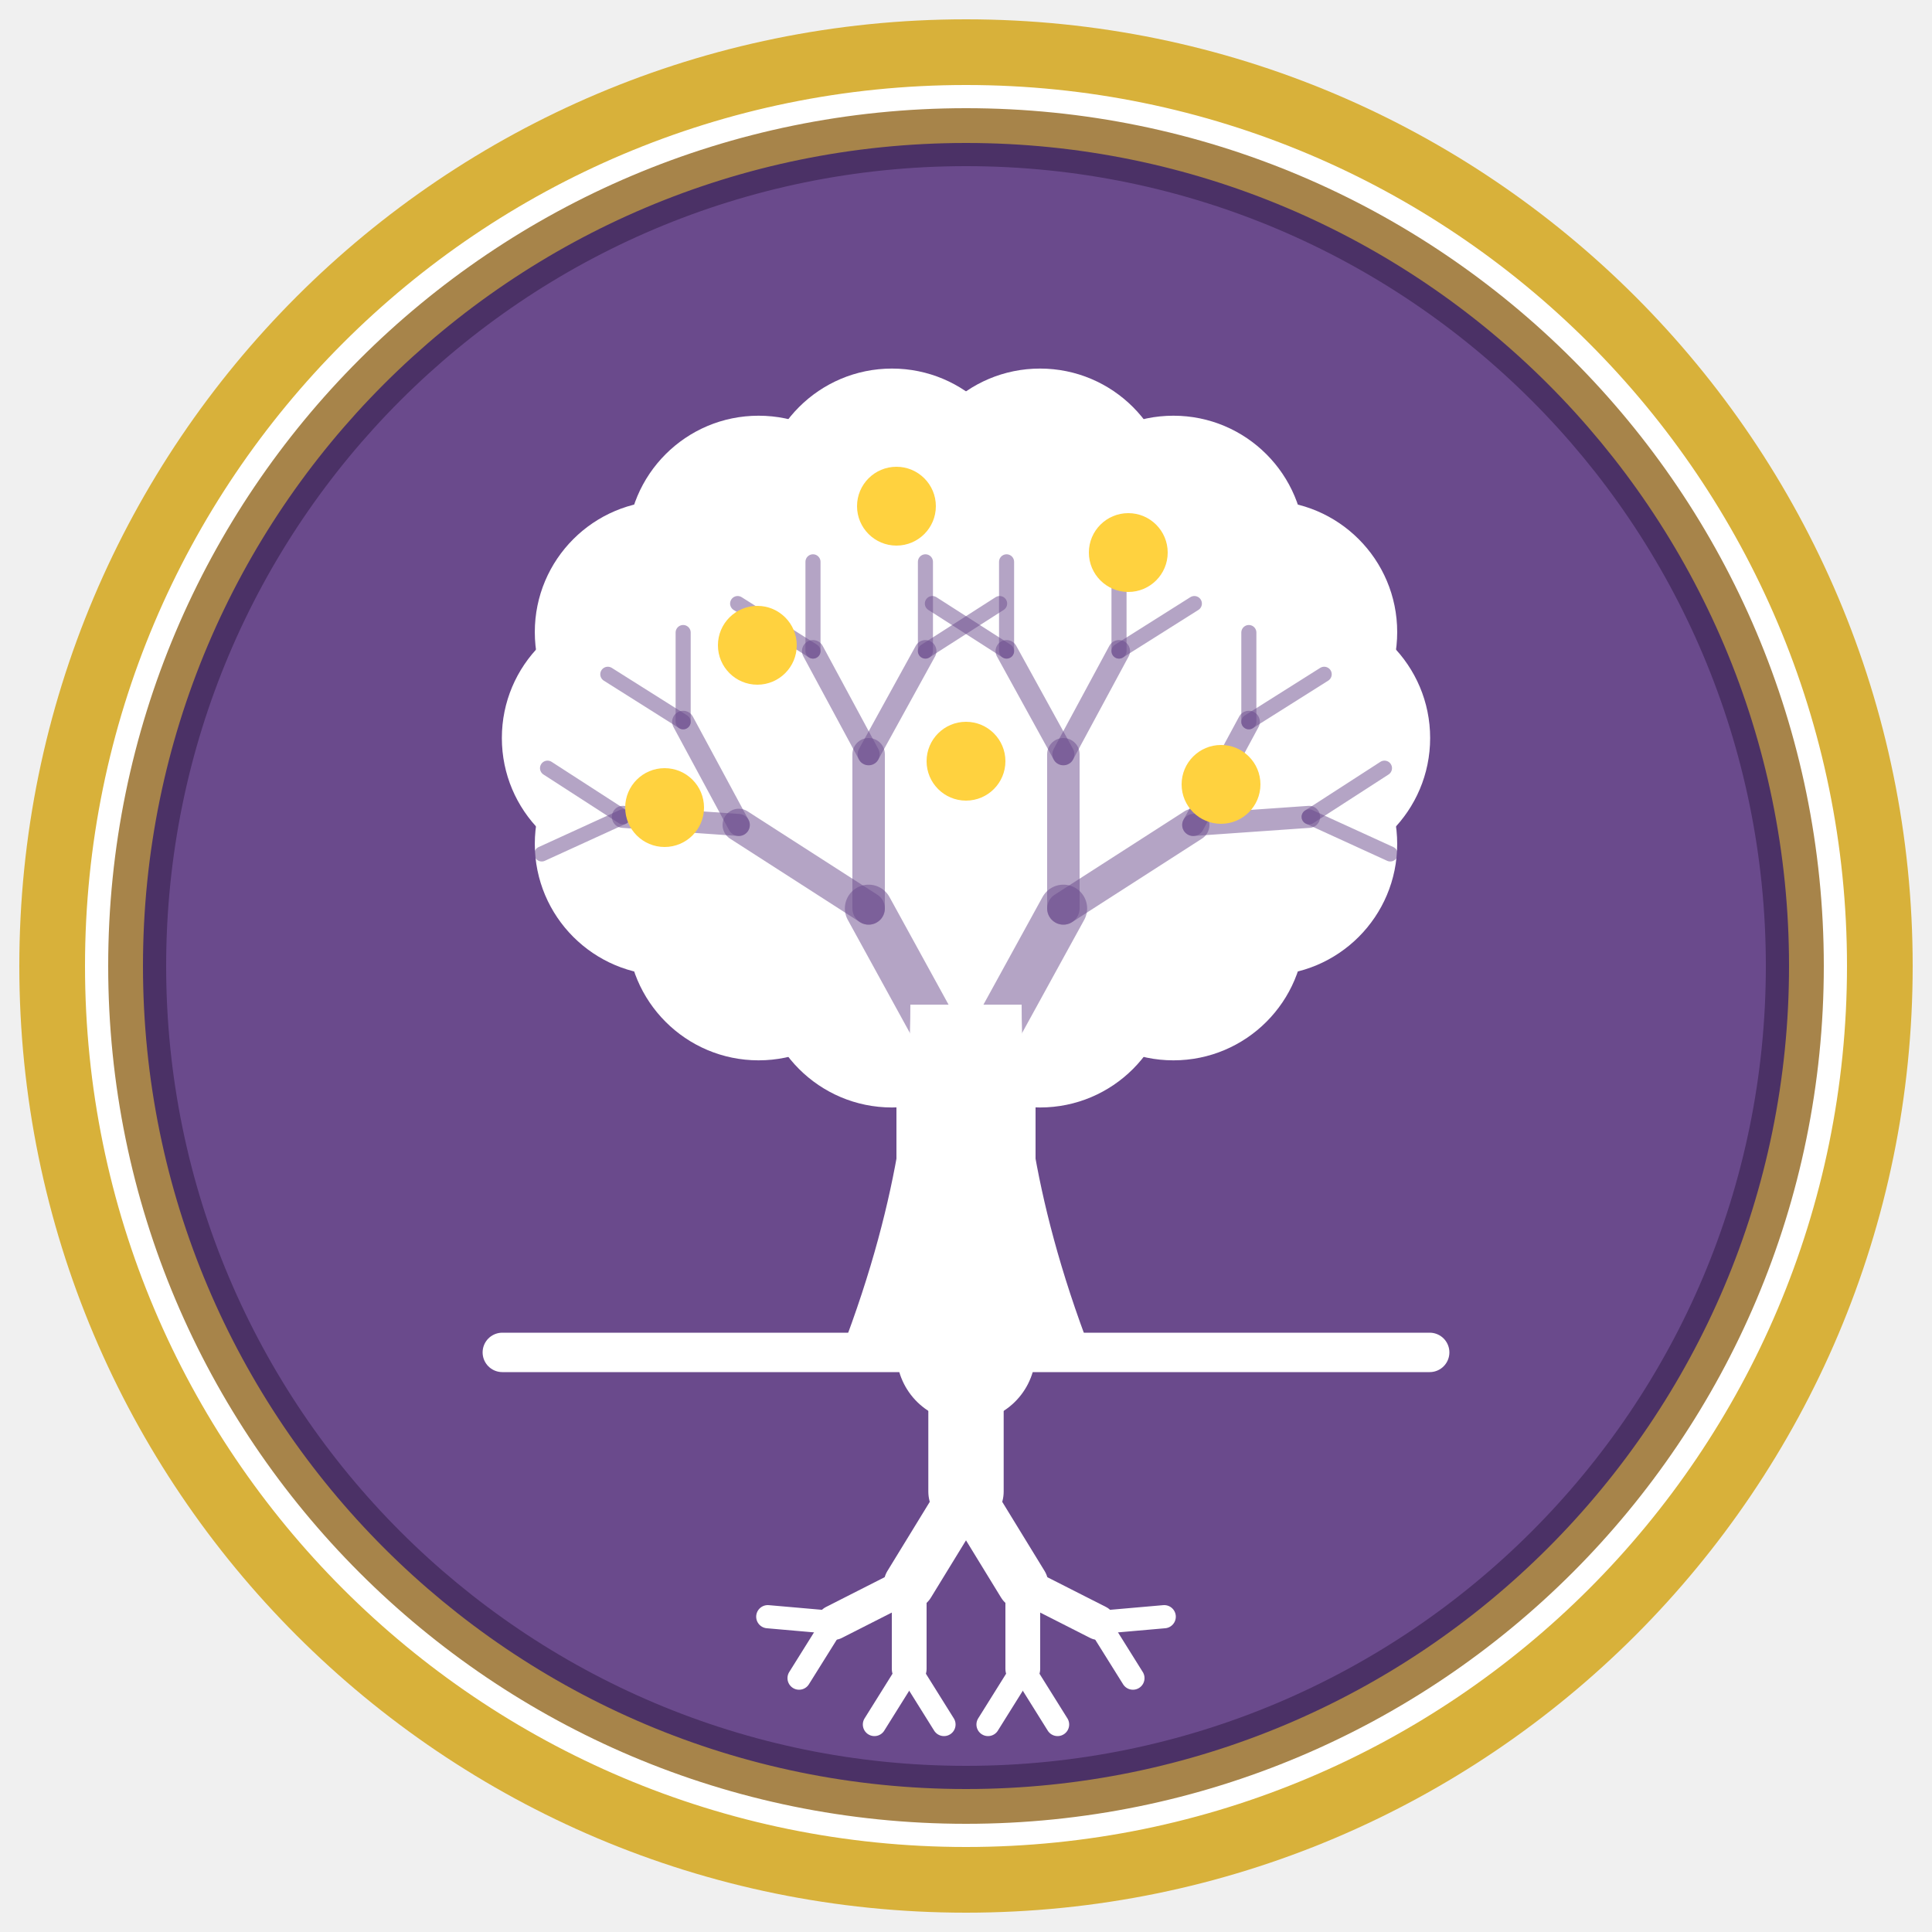
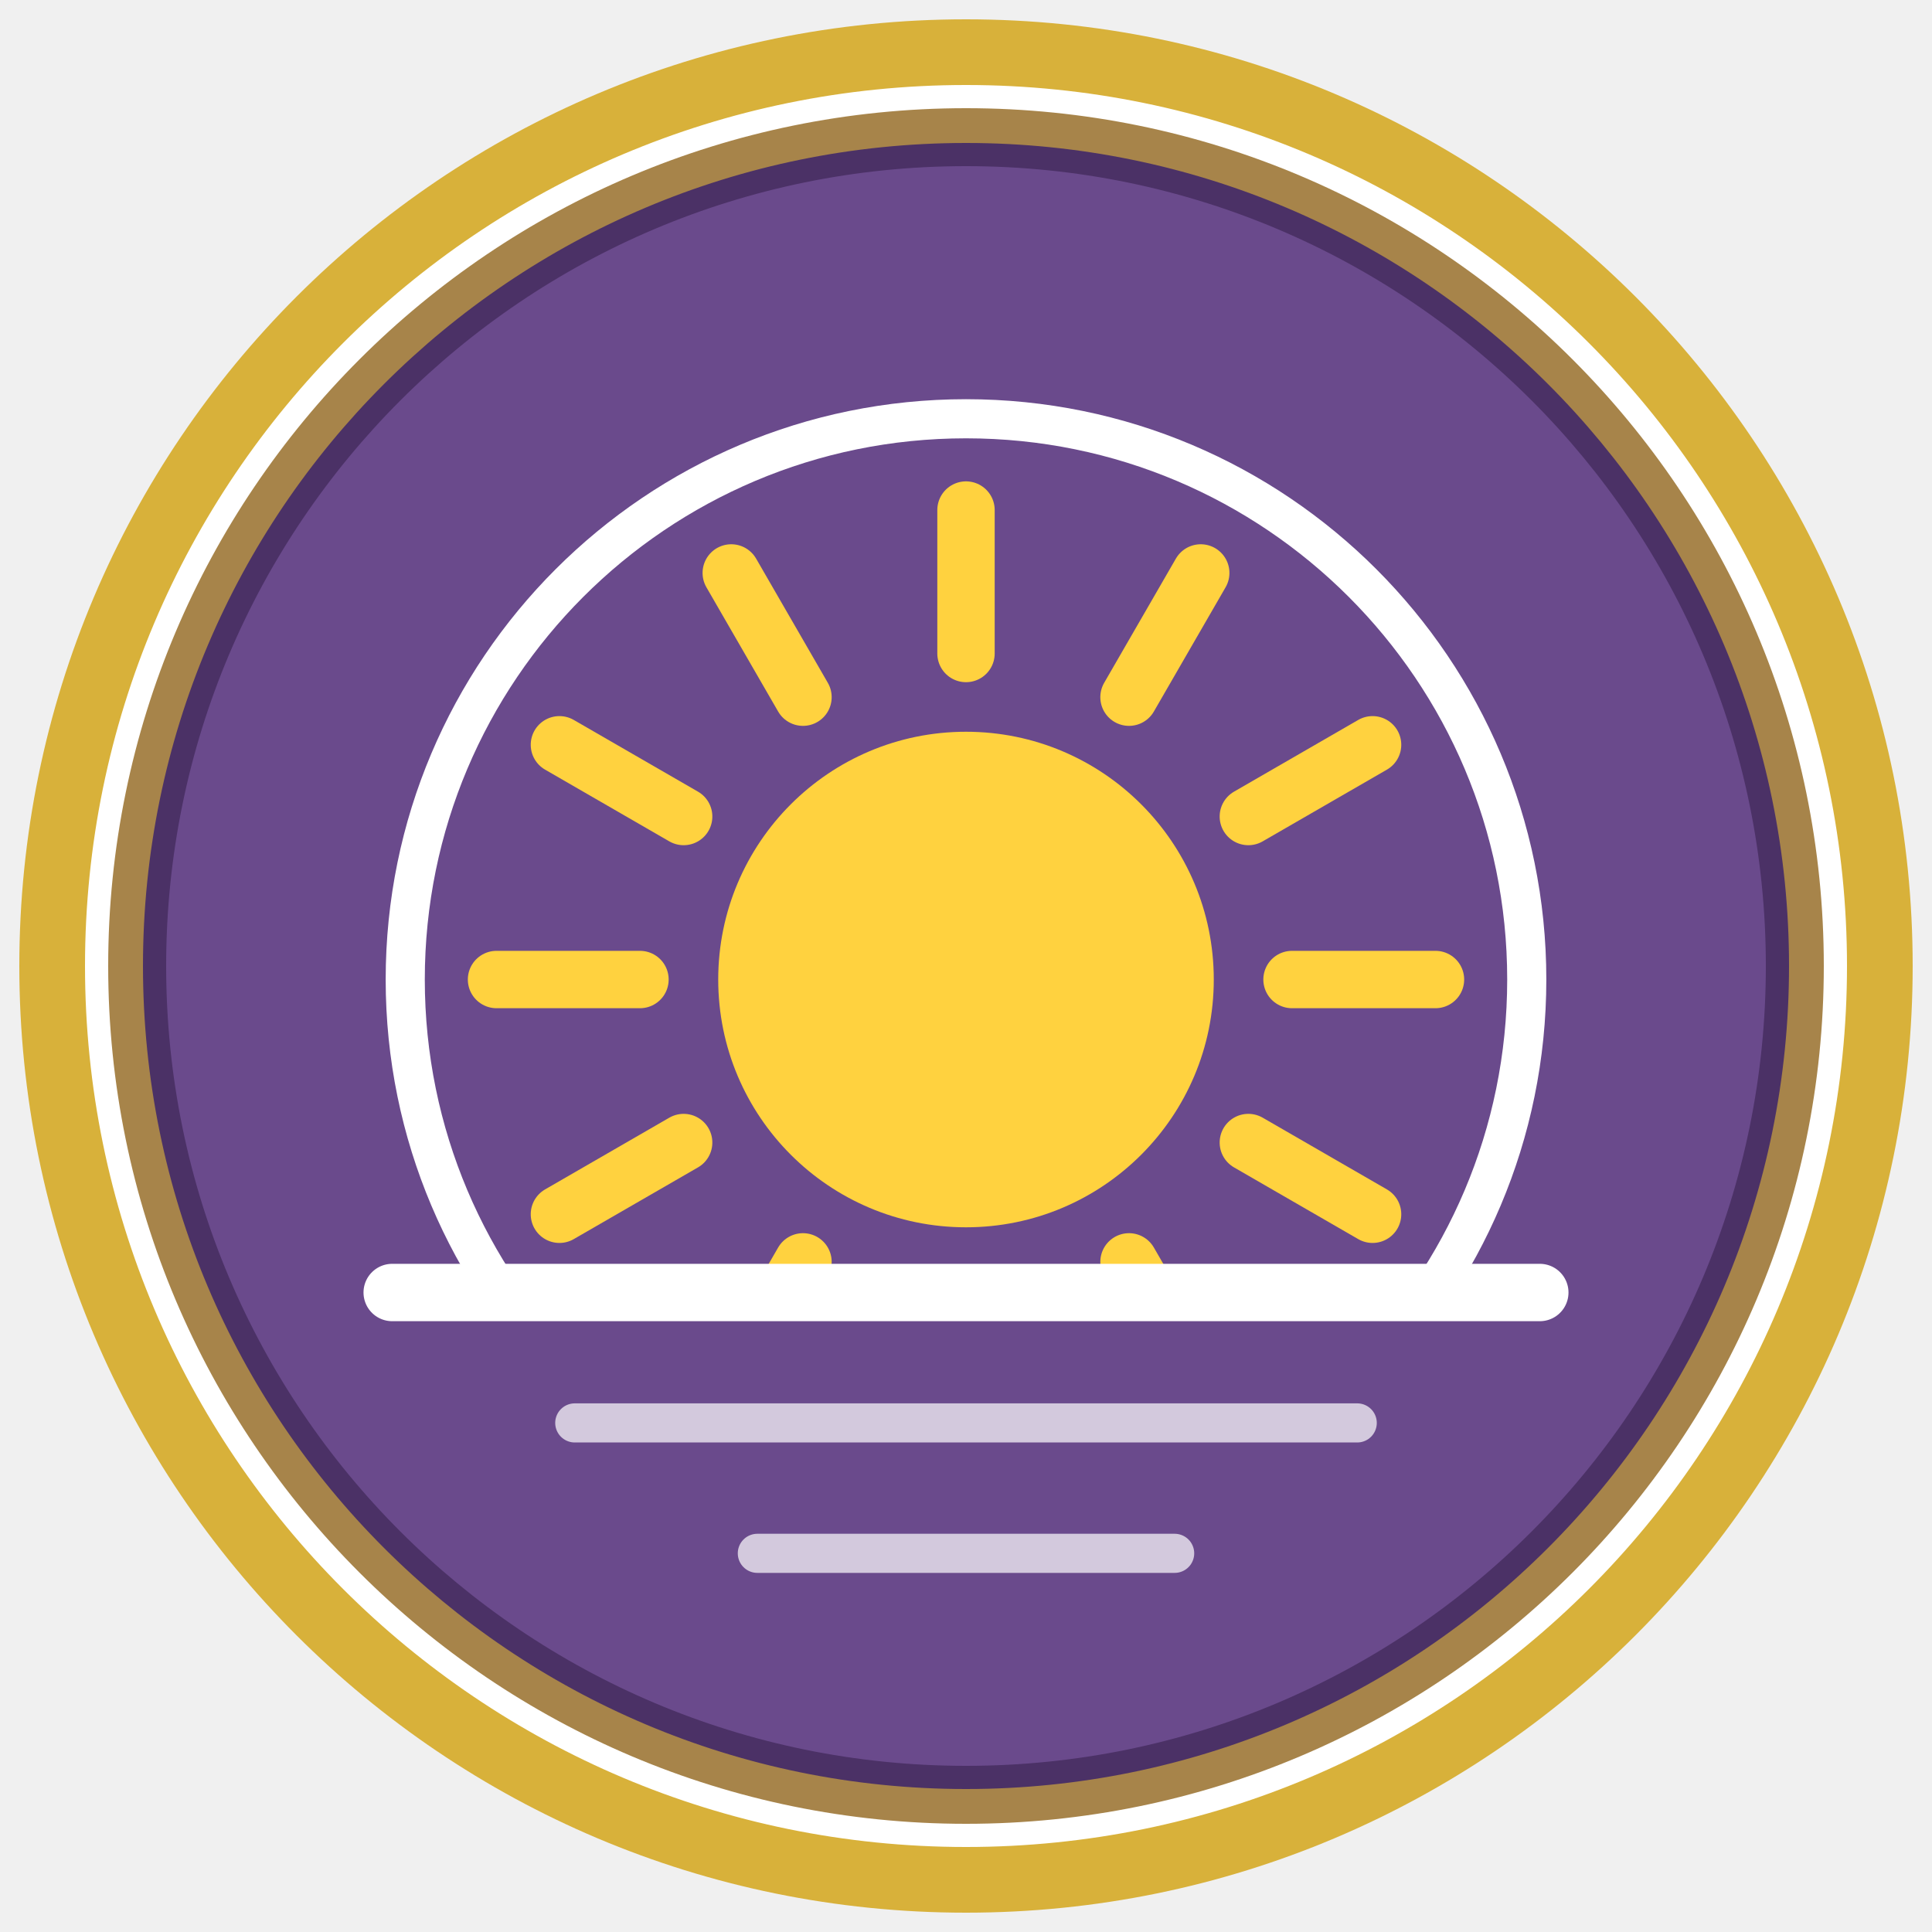
<svg xmlns="http://www.w3.org/2000/svg" viewBox="-100 -100 200 200" width="400" height="400">
  <circle r="98" fill="#D8B13A" />
  <circle r="89" fill="#4B3166" opacity=".35" />
  <circle r="84" fill="#6A4A8C" />
  <circle r="84" fill="none" stroke="#4B3166" stroke-width="2.4" />
  <circle r="90" fill="none" stroke="#FFFFFF" stroke-width="2.4" />
-   <g transform="translate(0 4) scale(1.2)">
-     <path d="M-40,30 H40" stroke="#FFFFFF" stroke-width="3.4" stroke-linecap="round" />
-     <circle cx="0" cy="-23" r="24.3" fill="#FFFFFF" />
-     <circle cx="28.7" cy="-23.0" r="11.34" fill="#FFFFFF" />
-     <circle cx="25.858" cy="-13.862" r="11.34" fill="#FFFFFF" />
-     <circle cx="17.894" cy="-6.535" r="11.34" fill="#FFFFFF" />
-     <circle cx="6.386" cy="-2.468" r="11.34" fill="#FFFFFF" />
-     <circle cx="-6.386" cy="-2.468" r="11.34" fill="#FFFFFF" />
-     <circle cx="-17.894" cy="-6.535" r="11.34" fill="#FFFFFF" />
-     <circle cx="-25.858" cy="-13.862" r="11.34" fill="#FFFFFF" />
-     <circle cx="-28.7" cy="-23" r="11.34" fill="#FFFFFF" />
-     <circle cx="-25.858" cy="-32.138" r="11.34" fill="#FFFFFF" />
-     <circle cx="-17.894" cy="-39.465" r="11.34" fill="#FFFFFF" />
-     <circle cx="-6.386" cy="-43.532" r="11.34" fill="#FFFFFF" />
-     <circle cx="6.386" cy="-43.532" r="11.34" fill="#FFFFFF" />
-     <circle cx="17.894" cy="-39.465" r="11.34" fill="#FFFFFF" />
-     <circle cx="25.858" cy="-32.138" r="11.34" fill="#FFFFFF" />
-     <path d="M0.0,7.0 L-8.4,-8.3" stroke="#6A4A8C" stroke-width="4.1" stroke-linecap="round" stroke-opacity="0.5" />
-     <path d="M-8.4,-8.3 L-19.6,-15.5" stroke="#6A4A8C" stroke-width="2.8" stroke-linecap="round" stroke-opacity="0.5" />
-     <path d="M-19.6,-15.5 L-29.6,-16.2" stroke="#6A4A8C" stroke-width="1.9" stroke-linecap="round" stroke-opacity="0.5" />
-     <path d="M-29.6,-16.2 L-36.6,-13.0" stroke="#6A4A8C" stroke-width="1.3" stroke-linecap="round" stroke-opacity="0.5" />
-     <path d="M-29.6,-16.2 L-36.1,-20.4" stroke="#6A4A8C" stroke-width="1.3" stroke-linecap="round" stroke-opacity="0.5" />
-     <path d="M-19.6,-15.5 L-24.4,-24.4" stroke="#6A4A8C" stroke-width="1.9" stroke-linecap="round" stroke-opacity="0.5" />
-     <path d="M-24.4,-24.4 L-30.9,-28.5" stroke="#6A4A8C" stroke-width="1.3" stroke-linecap="round" stroke-opacity="0.5" />
-     <path d="M-24.4,-24.4 L-24.4,-32.1" stroke="#6A4A8C" stroke-width="1.3" stroke-linecap="round" stroke-opacity="0.5" />
-     <path d="M-8.4,-8.3 L-8.4,-21.6" stroke="#6A4A8C" stroke-width="2.8" stroke-linecap="round" stroke-opacity="0.5" />
-     <path d="M-8.4,-21.6 L-13.2,-30.5" stroke="#6A4A8C" stroke-width="1.9" stroke-linecap="round" stroke-opacity="0.5" />
-     <path d="M-13.2,-30.5 L-19.7,-34.6" stroke="#6A4A8C" stroke-width="1.3" stroke-linecap="round" stroke-opacity="0.5" />
-     <path d="M-13.2,-30.5 L-13.2,-38.2" stroke="#6A4A8C" stroke-width="1.3" stroke-linecap="round" stroke-opacity="0.5" />
-     <path d="M-8.4,-21.6 L-3.5,-30.5" stroke="#6A4A8C" stroke-width="1.9" stroke-linecap="round" stroke-opacity="0.5" />
-     <path d="M-3.5,-30.5 L-3.5,-38.2" stroke="#6A4A8C" stroke-width="1.3" stroke-linecap="round" stroke-opacity="0.5" />
-     <path d="M-3.5,-30.5 L2.9,-34.6" stroke="#6A4A8C" stroke-width="1.3" stroke-linecap="round" stroke-opacity="0.5" />
-     <path d="M0.0,7.0 L8.4,-8.3" stroke="#6A4A8C" stroke-width="4.1" stroke-linecap="round" stroke-opacity="0.5" />
-     <path d="M8.4,-8.3 L8.4,-21.6" stroke="#6A4A8C" stroke-width="2.8" stroke-linecap="round" stroke-opacity="0.5" />
-     <path d="M8.4,-21.6 L3.5,-30.5" stroke="#6A4A8C" stroke-width="1.9" stroke-linecap="round" stroke-opacity="0.5" />
-     <path d="M3.5,-30.5 L-2.9,-34.6" stroke="#6A4A8C" stroke-width="1.3" stroke-linecap="round" stroke-opacity="0.5" />
-     <path d="M3.5,-30.5 L3.5,-38.2" stroke="#6A4A8C" stroke-width="1.3" stroke-linecap="round" stroke-opacity="0.5" />
-     <path d="M8.4,-21.6 L13.2,-30.5" stroke="#6A4A8C" stroke-width="1.9" stroke-linecap="round" stroke-opacity="0.5" />
-     <path d="M13.2,-30.5 L13.2,-38.2" stroke="#6A4A8C" stroke-width="1.3" stroke-linecap="round" stroke-opacity="0.5" />
-     <path d="M13.2,-30.5 L19.7,-34.6" stroke="#6A4A8C" stroke-width="1.3" stroke-linecap="round" stroke-opacity="0.5" />
-     <path d="M8.4,-8.3 L19.6,-15.5" stroke="#6A4A8C" stroke-width="2.8" stroke-linecap="round" stroke-opacity="0.5" />
-     <path d="M19.6,-15.5 L24.4,-24.4" stroke="#6A4A8C" stroke-width="1.9" stroke-linecap="round" stroke-opacity="0.5" />
-     <path d="M24.4,-24.4 L24.4,-32.1" stroke="#6A4A8C" stroke-width="1.3" stroke-linecap="round" stroke-opacity="0.5" />
-     <path d="M24.4,-24.4 L30.9,-28.5" stroke="#6A4A8C" stroke-width="1.3" stroke-linecap="round" stroke-opacity="0.5" />
-     <path d="M19.6,-15.5 L29.6,-16.2" stroke="#6A4A8C" stroke-width="1.9" stroke-linecap="round" stroke-opacity="0.5" />
-     <path d="M29.6,-16.2 L36.1,-20.4" stroke="#6A4A8C" stroke-width="1.3" stroke-linecap="round" stroke-opacity="0.5" />
-     <path d="M29.6,-16.2 L36.6,-13.0" stroke="#6A4A8C" stroke-width="1.3" stroke-linecap="round" stroke-opacity="0.5" />
-     <path d="M0.0,30.0 L0.0,7.0" stroke="#FFFFFF" stroke-width="12.0" stroke-linecap="round" />
-     <path d="M-10.8,30 C-5.4,16 -4.8,6 -4.8,0 L4.8,0 C4.8,6 5.4,16 10.8,30Z" fill="#FFFFFF" />
-     <path d="M0.0,30.0 L0.0,42.0" stroke="#FFFFFF" stroke-width="6.5" stroke-linecap="round" />
-     <path d="M0.0,42.0 L4.9,50.0" stroke="#FFFFFF" stroke-width="4.4" stroke-linecap="round" />
-     <path d="M4.9,50.0 L11.4,53.3" stroke="#FFFFFF" stroke-width="3.0" stroke-linecap="round" />
-     <path d="M11.4,53.3 L17.1,52.8" stroke="#FFFFFF" stroke-width="2.0" stroke-linecap="round" />
-     <path d="M11.4,53.3 L14.4,58.1" stroke="#FFFFFF" stroke-width="2.0" stroke-linecap="round" />
-     <path d="M4.9,50.0 L4.9,57.3" stroke="#FFFFFF" stroke-width="3.0" stroke-linecap="round" />
-     <path d="M4.9,57.3 L7.9,62.1" stroke="#FFFFFF" stroke-width="2.0" stroke-linecap="round" />
-     <path d="M4.9,57.3 L1.9,62.1" stroke="#FFFFFF" stroke-width="2.0" stroke-linecap="round" />
-     <path d="M0.0,42.0 L-4.9,50.0" stroke="#FFFFFF" stroke-width="4.4" stroke-linecap="round" />
-     <path d="M-4.9,50.0 L-4.9,57.3" stroke="#FFFFFF" stroke-width="3.0" stroke-linecap="round" />
-     <path d="M-4.9,57.3 L-1.9,62.1" stroke="#FFFFFF" stroke-width="2.0" stroke-linecap="round" />
-     <path d="M-4.9,57.3 L-7.9,62.1" stroke="#FFFFFF" stroke-width="2.0" stroke-linecap="round" />
-     <path d="M-4.9,50.0 L-11.4,53.3" stroke="#FFFFFF" stroke-width="3.0" stroke-linecap="round" />
-     <path d="M-11.4,53.3 L-14.4,58.1" stroke="#FFFFFF" stroke-width="2.0" stroke-linecap="round" />
-     <path d="M-11.4,53.3 L-17.1,52.8" stroke="#FFFFFF" stroke-width="2.0" stroke-linecap="round" />
-     <circle cx="-18" cy="-31" r="3.4" fill="#FFD23F" />
-     <circle cx="14" cy="-39" r="3.4" fill="#FFD23F" />
-     <circle cx="22" cy="-19" r="3.4" fill="#FFD23F" />
-     <circle cx="-26" cy="-17" r="3.4" fill="#FFD23F" />
-     <circle cx="0" cy="-21" r="3.4" fill="#FFD23F" />
-     <circle cx="-6" cy="-43" r="3.4" fill="#FFD23F" />
+   <g transform="translate(0 -4) scale(1.35)">
+     <clipPath id="hz">
+       <rect x="-60" y="-60" width="120" height="86" />
+     </clipPath>
+     <g clip-path="url(#hz)">
+       <circle cx="0" cy="4" r="43" fill="none" stroke="#FFFFFF" stroke-width="3" />
+       <path d="M0,-25 V-36" stroke="#FFD23F" stroke-width="4.4" stroke-linecap="round" transform="translate(0 4) rotate(0)" />
+       <path d="M0,-25 V-36" stroke="#FFD23F" stroke-width="4.4" stroke-linecap="round" transform="translate(0 4) rotate(30)" />
+       <path d="M0,-25 V-36" stroke="#FFD23F" stroke-width="4.4" stroke-linecap="round" transform="translate(0 4) rotate(60)" />
+       <path d="M0,-25 V-36" stroke="#FFD23F" stroke-width="4.4" stroke-linecap="round" transform="translate(0 4) rotate(90)" />
+       <path d="M0,-25 V-36" stroke="#FFD23F" stroke-width="4.4" stroke-linecap="round" transform="translate(0 4) rotate(120)" />
+       <path d="M0,-25 V-36" stroke="#FFD23F" stroke-width="4.4" stroke-linecap="round" transform="translate(0 4) rotate(150)" />
+       <path d="M0,-25 V-36" stroke="#FFD23F" stroke-width="4.4" stroke-linecap="round" transform="translate(0 4) rotate(180)" />
+       <path d="M0,-25 V-36" stroke="#FFD23F" stroke-width="4.4" stroke-linecap="round" transform="translate(0 4) rotate(210)" />
+       <path d="M0,-25 V-36" stroke="#FFD23F" stroke-width="4.4" stroke-linecap="round" transform="translate(0 4) rotate(240)" />
+       <path d="M0,-25 V-36" stroke="#FFD23F" stroke-width="4.4" stroke-linecap="round" transform="translate(0 4) rotate(270)" />
+       <path d="M0,-25 V-36" stroke="#FFD23F" stroke-width="4.4" stroke-linecap="round" transform="translate(0 4) rotate(300)" />
+       <path d="M0,-25 V-36" stroke="#FFD23F" stroke-width="4.4" stroke-linecap="round" transform="translate(0 4) rotate(330)" />
+       <circle cx="0" cy="4" r="19" fill="#FFD23F" />
+     </g>
+     <path d="M-44,28 H44" stroke="#FFFFFF" stroke-width="4.4" stroke-linecap="round" />
+     <path d="M-30,38 H30 M-16,48 H16" stroke="#FFFFFF" stroke-width="3" stroke-linecap="round" opacity=".7" />
  </g>
</svg>
